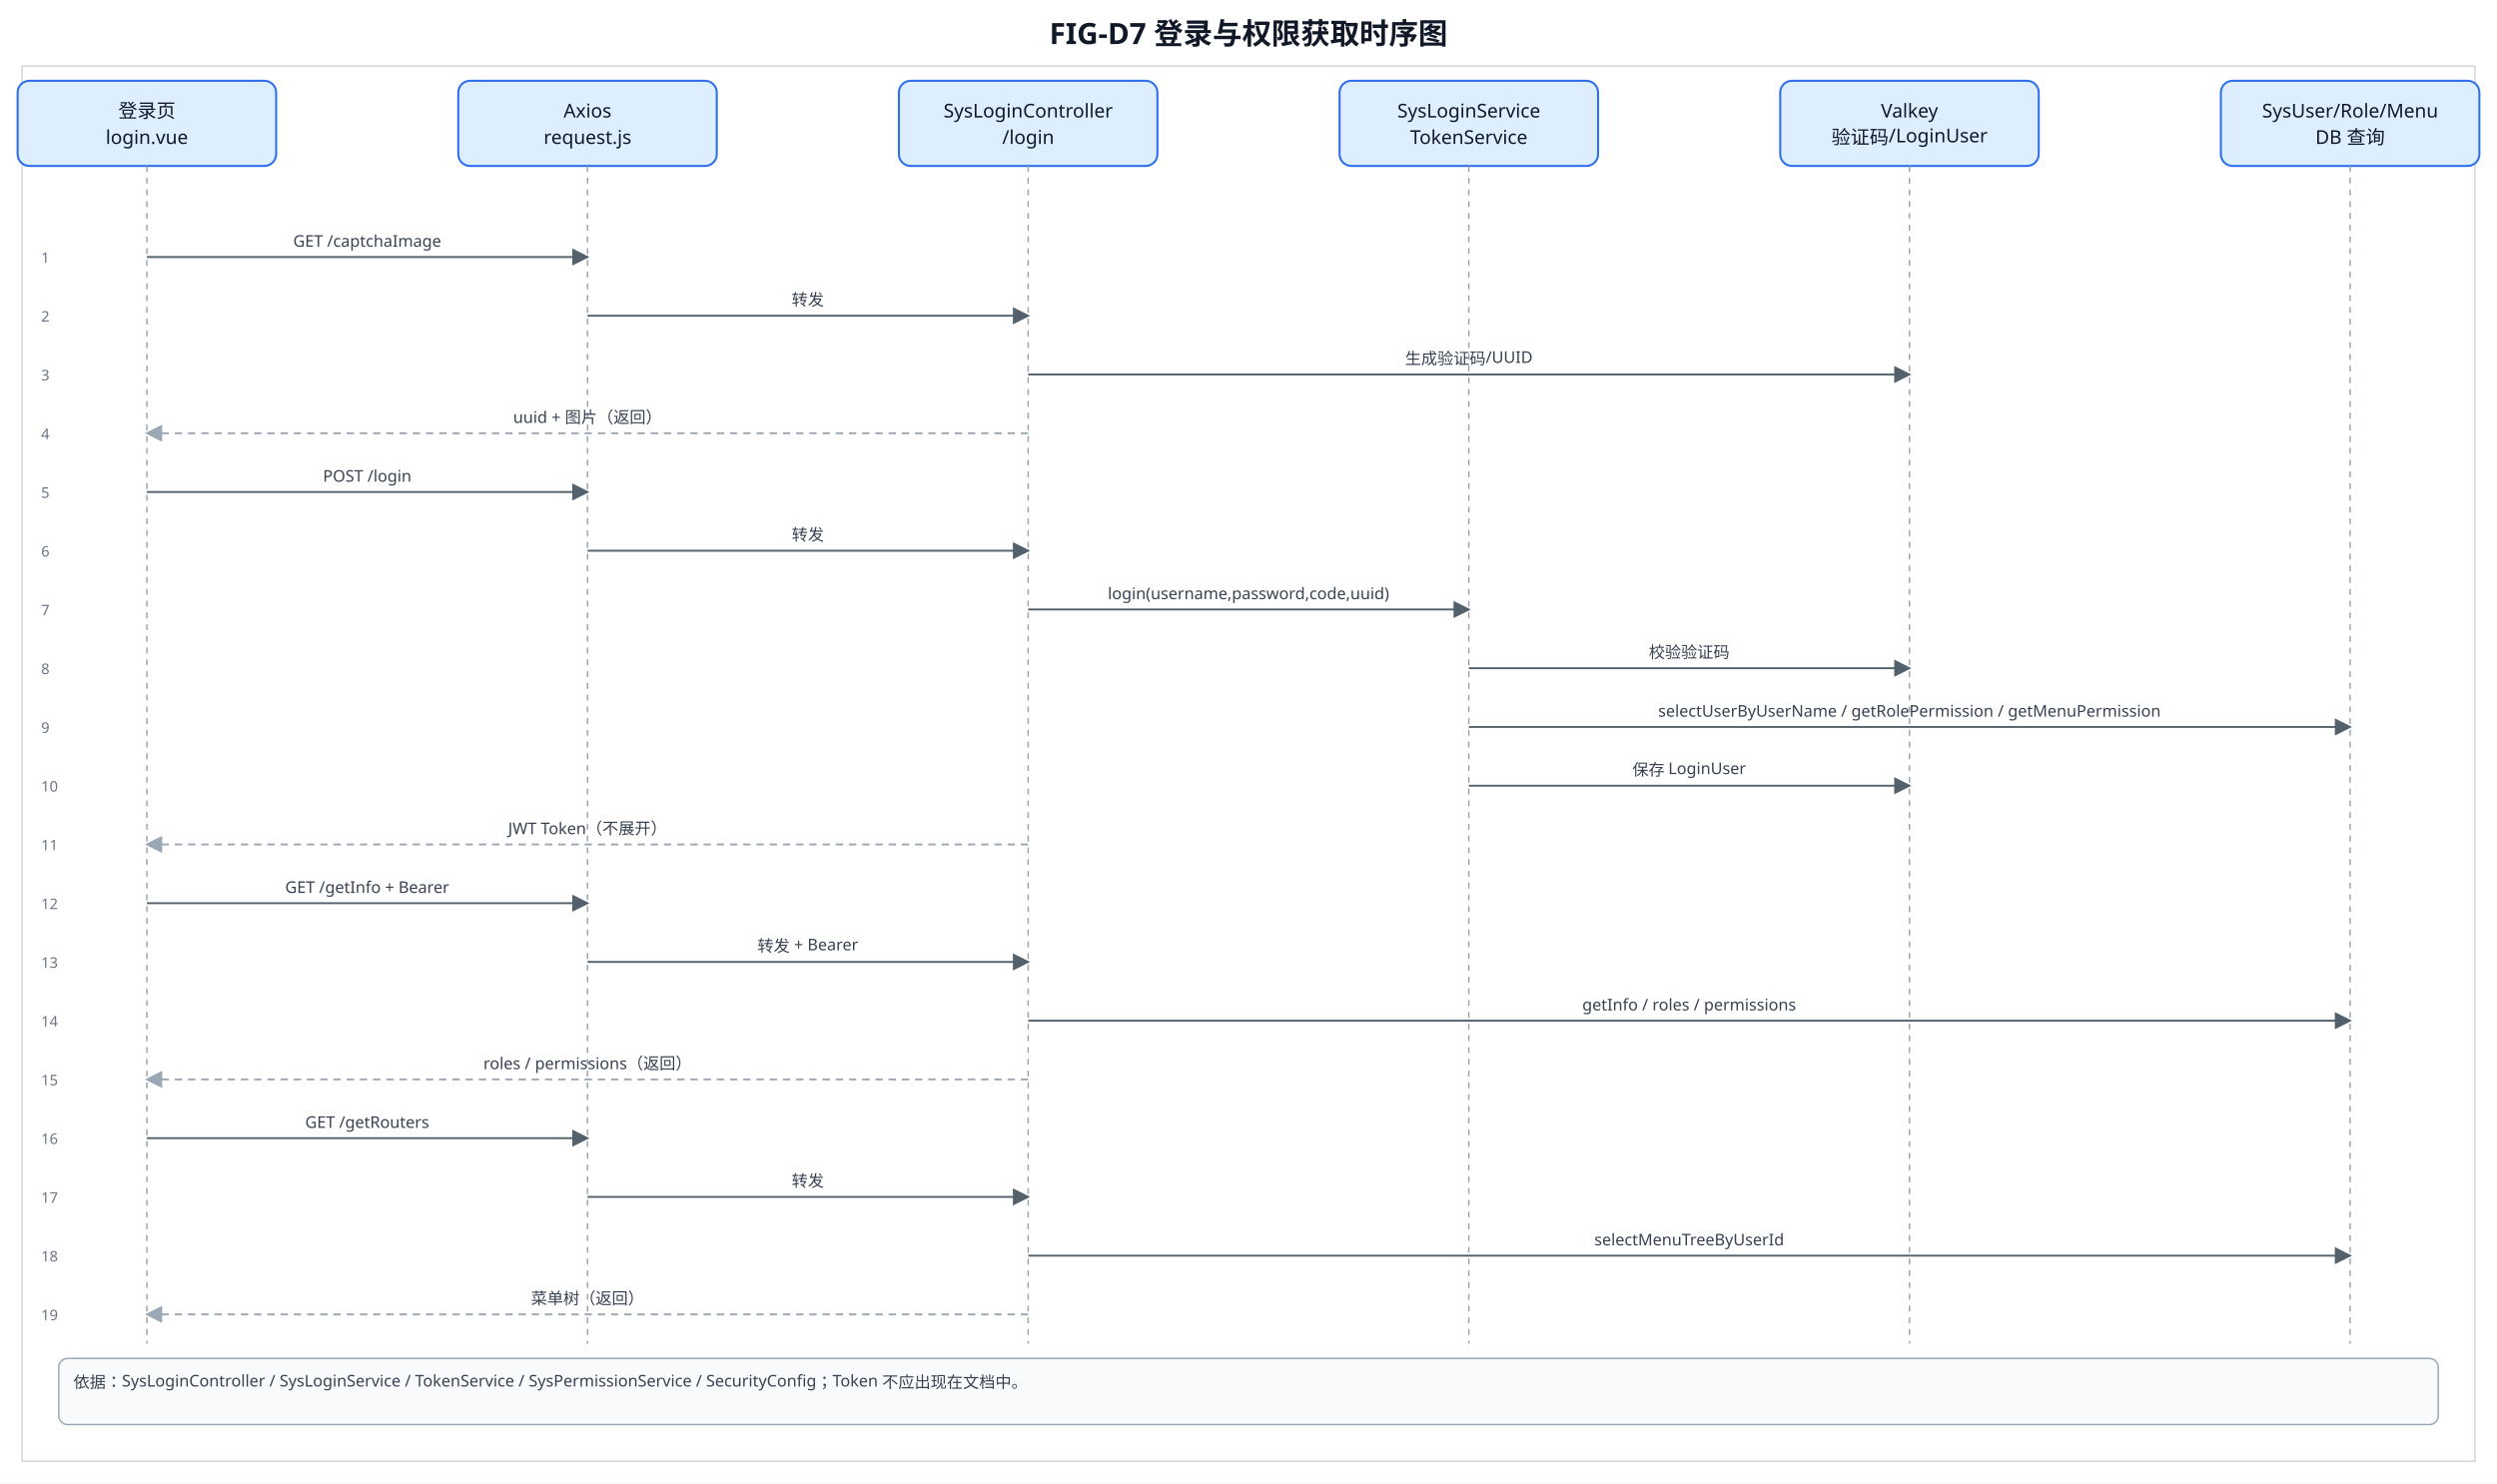
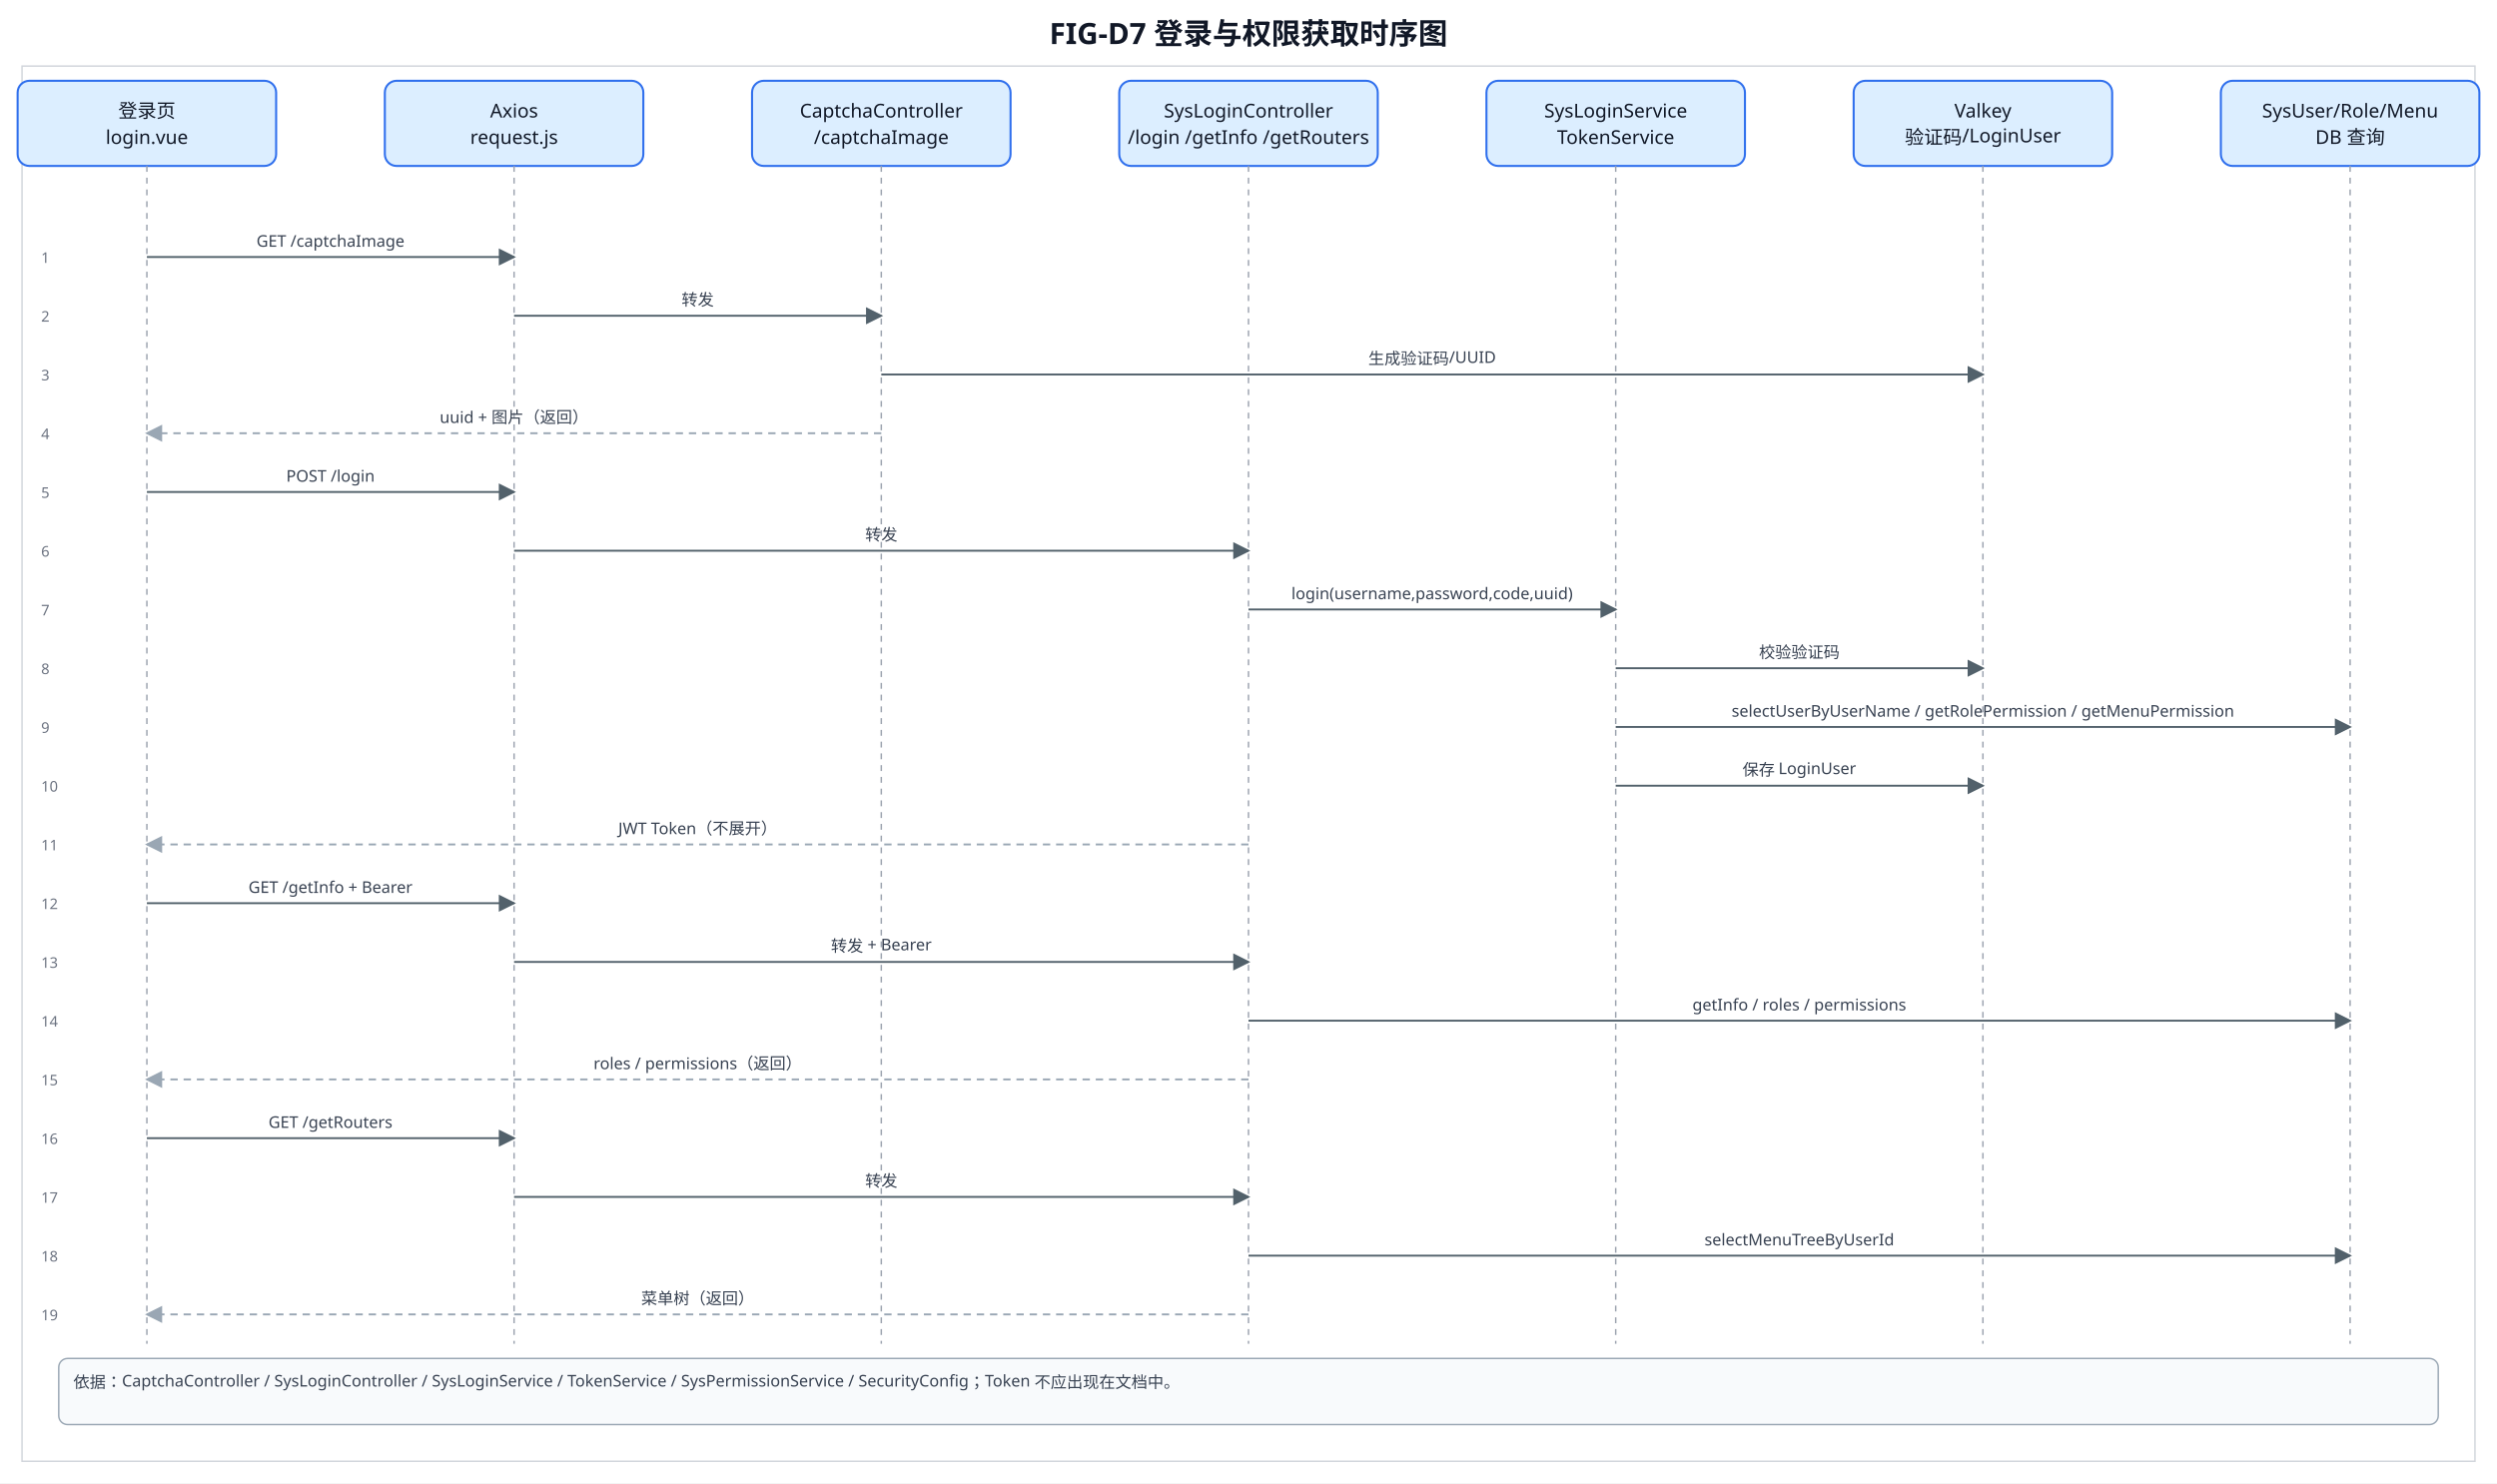
<svg xmlns="http://www.w3.org/2000/svg" width="1700" height="1010" viewBox="0 0 1700 1010">
  <defs>
    <marker id="arrow" markerWidth="9" markerHeight="9" refX="8" refY="4.5" orient="auto" markerUnits="strokeWidth">
      <path d="M0,0 L9,4.5 L0,9 z" fill="#52616B" />
    </marker>
    <marker id="arrow-d" markerWidth="9" markerHeight="9" refX="8" refY="4.5" orient="auto" markerUnits="strokeWidth">
      <path d="M0,0 L9,4.5 L0,9 z" fill="#9AA7B4" />
    </marker>
  </defs>
  <rect width="1700" height="1010" fill="#FFFFFF" />
  <text x="850.0" y="30" text-anchor="middle" font-family="SimHei" font-size="20" font-weight="bold" fill="#111827">FIG-D7  登录与权限获取时序图</text>
  <rect x="15" y="45" width="1670" height="950" fill="#FFFFFF" stroke="#D1D5DB" stroke-width="1" />
  <rect x="12.0" y="55" width="176" height="58" rx="8" fill="#DCEEFF" stroke="#2F6FED" stroke-width="1.4" />
  <text x="100.0" y="80.0" text-anchor="middle" font-family="SimHei" font-size="13" fill="#111827">登录页</text>
  <text x="100.0" y="98.0" text-anchor="middle" font-family="SimHei" font-size="13" fill="#111827">login.vue</text>
  <line x1="100.0" y1="113" x2="100.0" y2="915" stroke="#9CA3AF" stroke-width="1" stroke-dasharray="4 4" />
-   <rect x="312.0" y="55" width="176" height="58" rx="8" fill="#DCEEFF" stroke="#2F6FED" stroke-width="1.4" />
-   <text x="400.0" y="80.0" text-anchor="middle" font-family="SimHei" font-size="13" fill="#111827">Axios</text>
-   <text x="400.0" y="98.0" text-anchor="middle" font-family="SimHei" font-size="13" fill="#111827">request.js</text>
-   <line x1="400.0" y1="113" x2="400.0" y2="915" stroke="#9CA3AF" stroke-width="1" stroke-dasharray="4 4" />
-   <rect x="612.0" y="55" width="176" height="58" rx="8" fill="#DCEEFF" stroke="#2F6FED" stroke-width="1.4" />
-   <text x="700.0" y="80.0" text-anchor="middle" font-family="SimHei" font-size="13" fill="#111827">SysLoginController</text>
-   <text x="700.0" y="98.0" text-anchor="middle" font-family="SimHei" font-size="13" fill="#111827">/login</text>
-   <line x1="700.0" y1="113" x2="700.0" y2="915" stroke="#9CA3AF" stroke-width="1" stroke-dasharray="4 4" />
-   <rect x="912.0" y="55" width="176" height="58" rx="8" fill="#DCEEFF" stroke="#2F6FED" stroke-width="1.4" />
-   <text x="1000.0" y="80.0" text-anchor="middle" font-family="SimHei" font-size="13" fill="#111827">SysLoginService</text>
-   <text x="1000.0" y="98.0" text-anchor="middle" font-family="SimHei" font-size="13" fill="#111827">TokenService</text>
-   <line x1="1000.0" y1="113" x2="1000.0" y2="915" stroke="#9CA3AF" stroke-width="1" stroke-dasharray="4 4" />
-   <rect x="1212.0" y="55" width="176" height="58" rx="8" fill="#DCEEFF" stroke="#2F6FED" stroke-width="1.4" />
-   <text x="1300.0" y="80.0" text-anchor="middle" font-family="SimHei" font-size="13" fill="#111827">Valkey</text>
-   <text x="1300.0" y="98.0" text-anchor="middle" font-family="SimHei" font-size="13" fill="#111827">验证码/LoginUser</text>
-   <line x1="1300.0" y1="113" x2="1300.0" y2="915" stroke="#9CA3AF" stroke-width="1" stroke-dasharray="4 4" />
+   <rect x="262.0" y="55" width="176" height="58" rx="8" fill="#DCEEFF" stroke="#2F6FED" stroke-width="1.4" />
+   <text x="350.0" y="80.0" text-anchor="middle" font-family="SimHei" font-size="13" fill="#111827">Axios</text>
+   <text x="350.0" y="98.0" text-anchor="middle" font-family="SimHei" font-size="13" fill="#111827">request.js</text>
+   <line x1="350.0" y1="113" x2="350.0" y2="915" stroke="#9CA3AF" stroke-width="1" stroke-dasharray="4 4" />
+   <rect x="512.0" y="55" width="176" height="58" rx="8" fill="#DCEEFF" stroke="#2F6FED" stroke-width="1.4" />
+   <text x="600.0" y="80.0" text-anchor="middle" font-family="SimHei" font-size="13" fill="#111827">CaptchaController</text>
+   <text x="600.0" y="98.0" text-anchor="middle" font-family="SimHei" font-size="13" fill="#111827">/captchaImage</text>
+   <line x1="600.0" y1="113" x2="600.0" y2="915" stroke="#9CA3AF" stroke-width="1" stroke-dasharray="4 4" />
+   <rect x="762.0" y="55" width="176" height="58" rx="8" fill="#DCEEFF" stroke="#2F6FED" stroke-width="1.4" />
+   <text x="850.0" y="80.0" text-anchor="middle" font-family="SimHei" font-size="13" fill="#111827">SysLoginController</text>
+   <text x="850.0" y="98.0" text-anchor="middle" font-family="SimHei" font-size="13" fill="#111827">/login /getInfo /getRouters</text>
+   <line x1="850.0" y1="113" x2="850.0" y2="915" stroke="#9CA3AF" stroke-width="1" stroke-dasharray="4 4" />
+   <rect x="1012.0" y="55" width="176" height="58" rx="8" fill="#DCEEFF" stroke="#2F6FED" stroke-width="1.4" />
+   <text x="1100.0" y="80.0" text-anchor="middle" font-family="SimHei" font-size="13" fill="#111827">SysLoginService</text>
+   <text x="1100.0" y="98.0" text-anchor="middle" font-family="SimHei" font-size="13" fill="#111827">TokenService</text>
+   <line x1="1100.0" y1="113" x2="1100.0" y2="915" stroke="#9CA3AF" stroke-width="1" stroke-dasharray="4 4" />
+   <rect x="1262.0" y="55" width="176" height="58" rx="8" fill="#DCEEFF" stroke="#2F6FED" stroke-width="1.4" />
+   <text x="1350.0" y="80.0" text-anchor="middle" font-family="SimHei" font-size="13" fill="#111827">Valkey</text>
+   <text x="1350.0" y="98.0" text-anchor="middle" font-family="SimHei" font-size="13" fill="#111827">验证码/LoginUser</text>
+   <line x1="1350.0" y1="113" x2="1350.0" y2="915" stroke="#9CA3AF" stroke-width="1" stroke-dasharray="4 4" />
  <rect x="1512.0" y="55" width="176" height="58" rx="8" fill="#DCEEFF" stroke="#2F6FED" stroke-width="1.4" />
  <text x="1600.0" y="80.0" text-anchor="middle" font-family="SimHei" font-size="13" fill="#111827">SysUser/Role/Menu</text>
  <text x="1600.0" y="98.0" text-anchor="middle" font-family="SimHei" font-size="13" fill="#111827">DB 查询</text>
  <line x1="1600.0" y1="113" x2="1600.0" y2="915" stroke="#9CA3AF" stroke-width="1" stroke-dasharray="4 4" />
-   <line x1="100.0" y1="175" x2="400.0" y2="175" stroke="#52616B" stroke-width="1.3" marker-end="url(#arrow)" />
-   <text x="250.0" y="168" text-anchor="middle" font-family="SimHei" font-size="11" fill="#374151">GET /captchaImage</text>
+   <line x1="100.0" y1="175" x2="350.0" y2="175" stroke="#52616B" stroke-width="1.3" marker-end="url(#arrow)" />
+   <text x="225.0" y="168" text-anchor="middle" font-family="SimHei" font-size="11" fill="#374151">GET /captchaImage</text>
  <text x="28" y="179" font-family="SimHei" font-size="10" fill="#6B7280">1</text>
-   <line x1="400.0" y1="215" x2="700.0" y2="215" stroke="#52616B" stroke-width="1.3" marker-end="url(#arrow)" />
-   <text x="550.0" y="208" text-anchor="middle" font-family="SimHei" font-size="11" fill="#374151">转发</text>
+   <line x1="350.0" y1="215" x2="600.0" y2="215" stroke="#52616B" stroke-width="1.3" marker-end="url(#arrow)" />
+   <text x="475.0" y="208" text-anchor="middle" font-family="SimHei" font-size="11" fill="#374151">转发</text>
  <text x="28" y="219" font-family="SimHei" font-size="10" fill="#6B7280">2</text>
-   <line x1="700.0" y1="255" x2="1300.0" y2="255" stroke="#52616B" stroke-width="1.3" marker-end="url(#arrow)" />
-   <text x="1000.0" y="248" text-anchor="middle" font-family="SimHei" font-size="11" fill="#374151">生成验证码/UUID</text>
+   <line x1="600.0" y1="255" x2="1350.0" y2="255" stroke="#52616B" stroke-width="1.3" marker-end="url(#arrow)" />
+   <text x="975.0" y="248" text-anchor="middle" font-family="SimHei" font-size="11" fill="#374151">生成验证码/UUID</text>
  <text x="28" y="259" font-family="SimHei" font-size="10" fill="#6B7280">3</text>
-   <line x1="700.0" y1="295" x2="100.0" y2="295" stroke="#9AA7B4" stroke-width="1.3" stroke-dasharray="5 4" marker-end="url(#arrow-d)" />
-   <text x="400.0" y="288" text-anchor="middle" font-family="SimHei" font-size="11" fill="#374151">uuid + 图片（返回）</text>
+   <line x1="600.0" y1="295" x2="100.0" y2="295" stroke="#9AA7B4" stroke-width="1.3" stroke-dasharray="5 4" marker-end="url(#arrow-d)" />
+   <text x="350.0" y="288" text-anchor="middle" font-family="SimHei" font-size="11" fill="#374151">uuid + 图片（返回）</text>
  <text x="28" y="299" font-family="SimHei" font-size="10" fill="#6B7280">4</text>
-   <line x1="100.0" y1="335" x2="400.0" y2="335" stroke="#52616B" stroke-width="1.3" marker-end="url(#arrow)" />
-   <text x="250.0" y="328" text-anchor="middle" font-family="SimHei" font-size="11" fill="#374151">POST /login</text>
+   <line x1="100.0" y1="335" x2="350.0" y2="335" stroke="#52616B" stroke-width="1.3" marker-end="url(#arrow)" />
+   <text x="225.0" y="328" text-anchor="middle" font-family="SimHei" font-size="11" fill="#374151">POST /login</text>
  <text x="28" y="339" font-family="SimHei" font-size="10" fill="#6B7280">5</text>
-   <line x1="400.0" y1="375" x2="700.0" y2="375" stroke="#52616B" stroke-width="1.3" marker-end="url(#arrow)" />
-   <text x="550.0" y="368" text-anchor="middle" font-family="SimHei" font-size="11" fill="#374151">转发</text>
+   <line x1="350.0" y1="375" x2="850.0" y2="375" stroke="#52616B" stroke-width="1.3" marker-end="url(#arrow)" />
+   <text x="600.0" y="368" text-anchor="middle" font-family="SimHei" font-size="11" fill="#374151">转发</text>
  <text x="28" y="379" font-family="SimHei" font-size="10" fill="#6B7280">6</text>
-   <line x1="700.0" y1="415" x2="1000.0" y2="415" stroke="#52616B" stroke-width="1.3" marker-end="url(#arrow)" />
-   <text x="850.0" y="408" text-anchor="middle" font-family="SimHei" font-size="11" fill="#374151">login(username,password,code,uuid)</text>
+   <line x1="850.0" y1="415" x2="1100.0" y2="415" stroke="#52616B" stroke-width="1.3" marker-end="url(#arrow)" />
+   <text x="975.0" y="408" text-anchor="middle" font-family="SimHei" font-size="11" fill="#374151">login(username,password,code,uuid)</text>
  <text x="28" y="419" font-family="SimHei" font-size="10" fill="#6B7280">7</text>
-   <line x1="1000.0" y1="455" x2="1300.0" y2="455" stroke="#52616B" stroke-width="1.3" marker-end="url(#arrow)" />
-   <text x="1150.0" y="448" text-anchor="middle" font-family="SimHei" font-size="11" fill="#374151">校验验证码</text>
+   <line x1="1100.0" y1="455" x2="1350.0" y2="455" stroke="#52616B" stroke-width="1.3" marker-end="url(#arrow)" />
+   <text x="1225.0" y="448" text-anchor="middle" font-family="SimHei" font-size="11" fill="#374151">校验验证码</text>
  <text x="28" y="459" font-family="SimHei" font-size="10" fill="#6B7280">8</text>
-   <line x1="1000.0" y1="495" x2="1600.0" y2="495" stroke="#52616B" stroke-width="1.3" marker-end="url(#arrow)" />
-   <text x="1300.0" y="488" text-anchor="middle" font-family="SimHei" font-size="11" fill="#374151">selectUserByUserName / getRolePermission / getMenuPermission</text>
+   <line x1="1100.0" y1="495" x2="1600.0" y2="495" stroke="#52616B" stroke-width="1.3" marker-end="url(#arrow)" />
+   <text x="1350.0" y="488" text-anchor="middle" font-family="SimHei" font-size="11" fill="#374151">selectUserByUserName / getRolePermission / getMenuPermission</text>
  <text x="28" y="499" font-family="SimHei" font-size="10" fill="#6B7280">9</text>
-   <line x1="1000.0" y1="535" x2="1300.0" y2="535" stroke="#52616B" stroke-width="1.3" marker-end="url(#arrow)" />
-   <text x="1150.0" y="528" text-anchor="middle" font-family="SimHei" font-size="11" fill="#374151">保存 LoginUser</text>
+   <line x1="1100.0" y1="535" x2="1350.0" y2="535" stroke="#52616B" stroke-width="1.3" marker-end="url(#arrow)" />
+   <text x="1225.0" y="528" text-anchor="middle" font-family="SimHei" font-size="11" fill="#374151">保存 LoginUser</text>
  <text x="28" y="539" font-family="SimHei" font-size="10" fill="#6B7280">10</text>
-   <line x1="700.0" y1="575" x2="100.0" y2="575" stroke="#9AA7B4" stroke-width="1.3" stroke-dasharray="5 4" marker-end="url(#arrow-d)" />
-   <text x="400.0" y="568" text-anchor="middle" font-family="SimHei" font-size="11" fill="#374151">JWT Token（不展开）</text>
+   <line x1="850.0" y1="575" x2="100.0" y2="575" stroke="#9AA7B4" stroke-width="1.3" stroke-dasharray="5 4" marker-end="url(#arrow-d)" />
+   <text x="475.0" y="568" text-anchor="middle" font-family="SimHei" font-size="11" fill="#374151">JWT Token（不展开）</text>
  <text x="28" y="579" font-family="SimHei" font-size="10" fill="#6B7280">11</text>
-   <line x1="100.0" y1="615" x2="400.0" y2="615" stroke="#52616B" stroke-width="1.3" marker-end="url(#arrow)" />
-   <text x="250.0" y="608" text-anchor="middle" font-family="SimHei" font-size="11" fill="#374151">GET /getInfo + Bearer</text>
+   <line x1="100.0" y1="615" x2="350.0" y2="615" stroke="#52616B" stroke-width="1.3" marker-end="url(#arrow)" />
+   <text x="225.0" y="608" text-anchor="middle" font-family="SimHei" font-size="11" fill="#374151">GET /getInfo + Bearer</text>
  <text x="28" y="619" font-family="SimHei" font-size="10" fill="#6B7280">12</text>
-   <line x1="400.0" y1="655" x2="700.0" y2="655" stroke="#52616B" stroke-width="1.3" marker-end="url(#arrow)" />
-   <text x="550.0" y="648" text-anchor="middle" font-family="SimHei" font-size="11" fill="#374151">转发 + Bearer</text>
+   <line x1="350.0" y1="655" x2="850.0" y2="655" stroke="#52616B" stroke-width="1.3" marker-end="url(#arrow)" />
+   <text x="600.0" y="648" text-anchor="middle" font-family="SimHei" font-size="11" fill="#374151">转发 + Bearer</text>
  <text x="28" y="659" font-family="SimHei" font-size="10" fill="#6B7280">13</text>
-   <line x1="700.0" y1="695" x2="1600.0" y2="695" stroke="#52616B" stroke-width="1.3" marker-end="url(#arrow)" />
-   <text x="1150.0" y="688" text-anchor="middle" font-family="SimHei" font-size="11" fill="#374151">getInfo / roles / permissions</text>
+   <line x1="850.0" y1="695" x2="1600.0" y2="695" stroke="#52616B" stroke-width="1.3" marker-end="url(#arrow)" />
+   <text x="1225.0" y="688" text-anchor="middle" font-family="SimHei" font-size="11" fill="#374151">getInfo / roles / permissions</text>
  <text x="28" y="699" font-family="SimHei" font-size="10" fill="#6B7280">14</text>
-   <line x1="700.0" y1="735" x2="100.0" y2="735" stroke="#9AA7B4" stroke-width="1.3" stroke-dasharray="5 4" marker-end="url(#arrow-d)" />
-   <text x="400.0" y="728" text-anchor="middle" font-family="SimHei" font-size="11" fill="#374151">roles / permissions（返回）</text>
+   <line x1="850.0" y1="735" x2="100.0" y2="735" stroke="#9AA7B4" stroke-width="1.3" stroke-dasharray="5 4" marker-end="url(#arrow-d)" />
+   <text x="475.0" y="728" text-anchor="middle" font-family="SimHei" font-size="11" fill="#374151">roles / permissions（返回）</text>
  <text x="28" y="739" font-family="SimHei" font-size="10" fill="#6B7280">15</text>
-   <line x1="100.0" y1="775" x2="400.0" y2="775" stroke="#52616B" stroke-width="1.3" marker-end="url(#arrow)" />
-   <text x="250.0" y="768" text-anchor="middle" font-family="SimHei" font-size="11" fill="#374151">GET /getRouters</text>
+   <line x1="100.0" y1="775" x2="350.0" y2="775" stroke="#52616B" stroke-width="1.3" marker-end="url(#arrow)" />
+   <text x="225.0" y="768" text-anchor="middle" font-family="SimHei" font-size="11" fill="#374151">GET /getRouters</text>
  <text x="28" y="779" font-family="SimHei" font-size="10" fill="#6B7280">16</text>
-   <line x1="400.0" y1="815" x2="700.0" y2="815" stroke="#52616B" stroke-width="1.3" marker-end="url(#arrow)" />
-   <text x="550.0" y="808" text-anchor="middle" font-family="SimHei" font-size="11" fill="#374151">转发</text>
+   <line x1="350.0" y1="815" x2="850.0" y2="815" stroke="#52616B" stroke-width="1.3" marker-end="url(#arrow)" />
+   <text x="600.0" y="808" text-anchor="middle" font-family="SimHei" font-size="11" fill="#374151">转发</text>
  <text x="28" y="819" font-family="SimHei" font-size="10" fill="#6B7280">17</text>
-   <line x1="700.0" y1="855" x2="1600.0" y2="855" stroke="#52616B" stroke-width="1.3" marker-end="url(#arrow)" />
-   <text x="1150.0" y="848" text-anchor="middle" font-family="SimHei" font-size="11" fill="#374151">selectMenuTreeByUserId</text>
+   <line x1="850.0" y1="855" x2="1600.0" y2="855" stroke="#52616B" stroke-width="1.3" marker-end="url(#arrow)" />
+   <text x="1225.0" y="848" text-anchor="middle" font-family="SimHei" font-size="11" fill="#374151">selectMenuTreeByUserId</text>
  <text x="28" y="859" font-family="SimHei" font-size="10" fill="#6B7280">18</text>
-   <line x1="700.0" y1="895" x2="100.0" y2="895" stroke="#9AA7B4" stroke-width="1.3" stroke-dasharray="5 4" marker-end="url(#arrow-d)" />
-   <text x="400.0" y="888" text-anchor="middle" font-family="SimHei" font-size="11" fill="#374151">菜单树（返回）</text>
+   <line x1="850.0" y1="895" x2="100.0" y2="895" stroke="#9AA7B4" stroke-width="1.3" stroke-dasharray="5 4" marker-end="url(#arrow-d)" />
+   <text x="475.0" y="888" text-anchor="middle" font-family="SimHei" font-size="11" fill="#374151">菜单树（返回）</text>
  <text x="28" y="899" font-family="SimHei" font-size="10" fill="#6B7280">19</text>
  <rect x="40" y="925" width="1620" height="45" rx="6" fill="#F8FAFC" stroke="#9AA7B4" stroke-width="1" />
-   <text x="50" y="945" font-family="SimHei" font-size="11" fill="#374151">依据：SysLoginController / SysLoginService / TokenService / SysPermissionService / SecurityConfig；Token 不应出现在文档中。</text>
+   <text x="50" y="945" font-family="SimHei" font-size="11" fill="#374151">依据：CaptchaController / SysLoginController / SysLoginService / TokenService / SysPermissionService / SecurityConfig；Token 不应出现在文档中。</text>
</svg>
